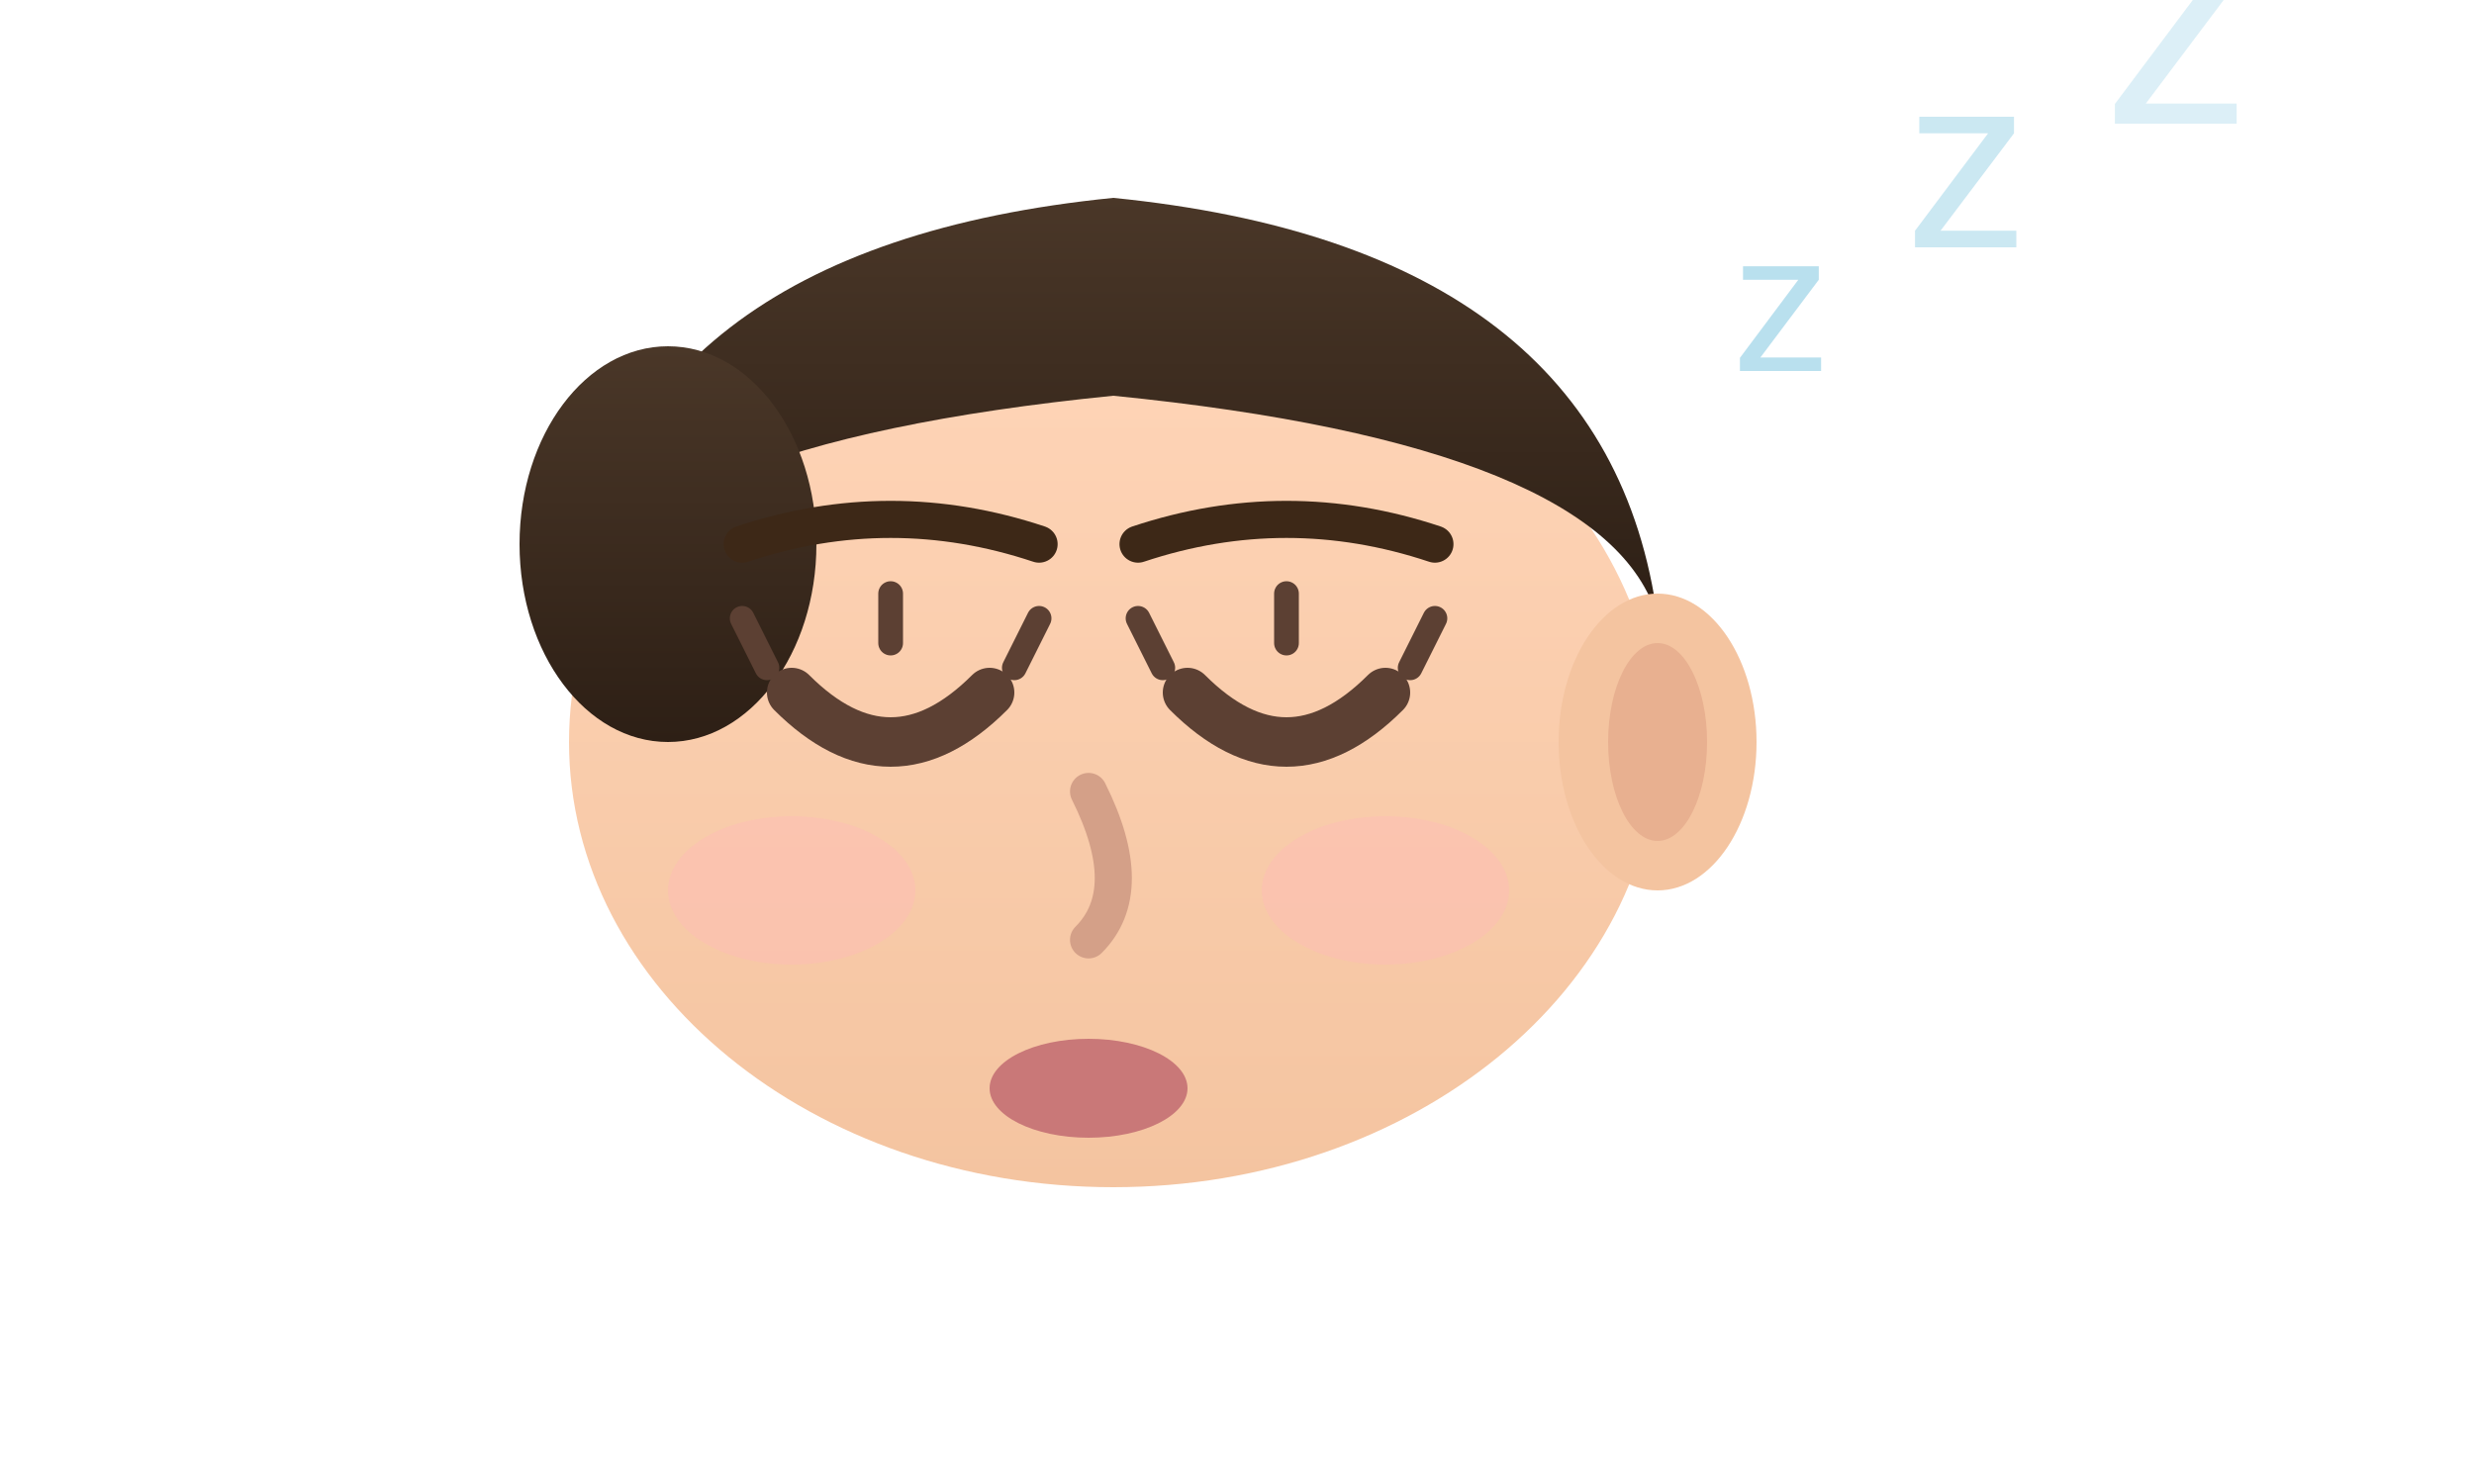
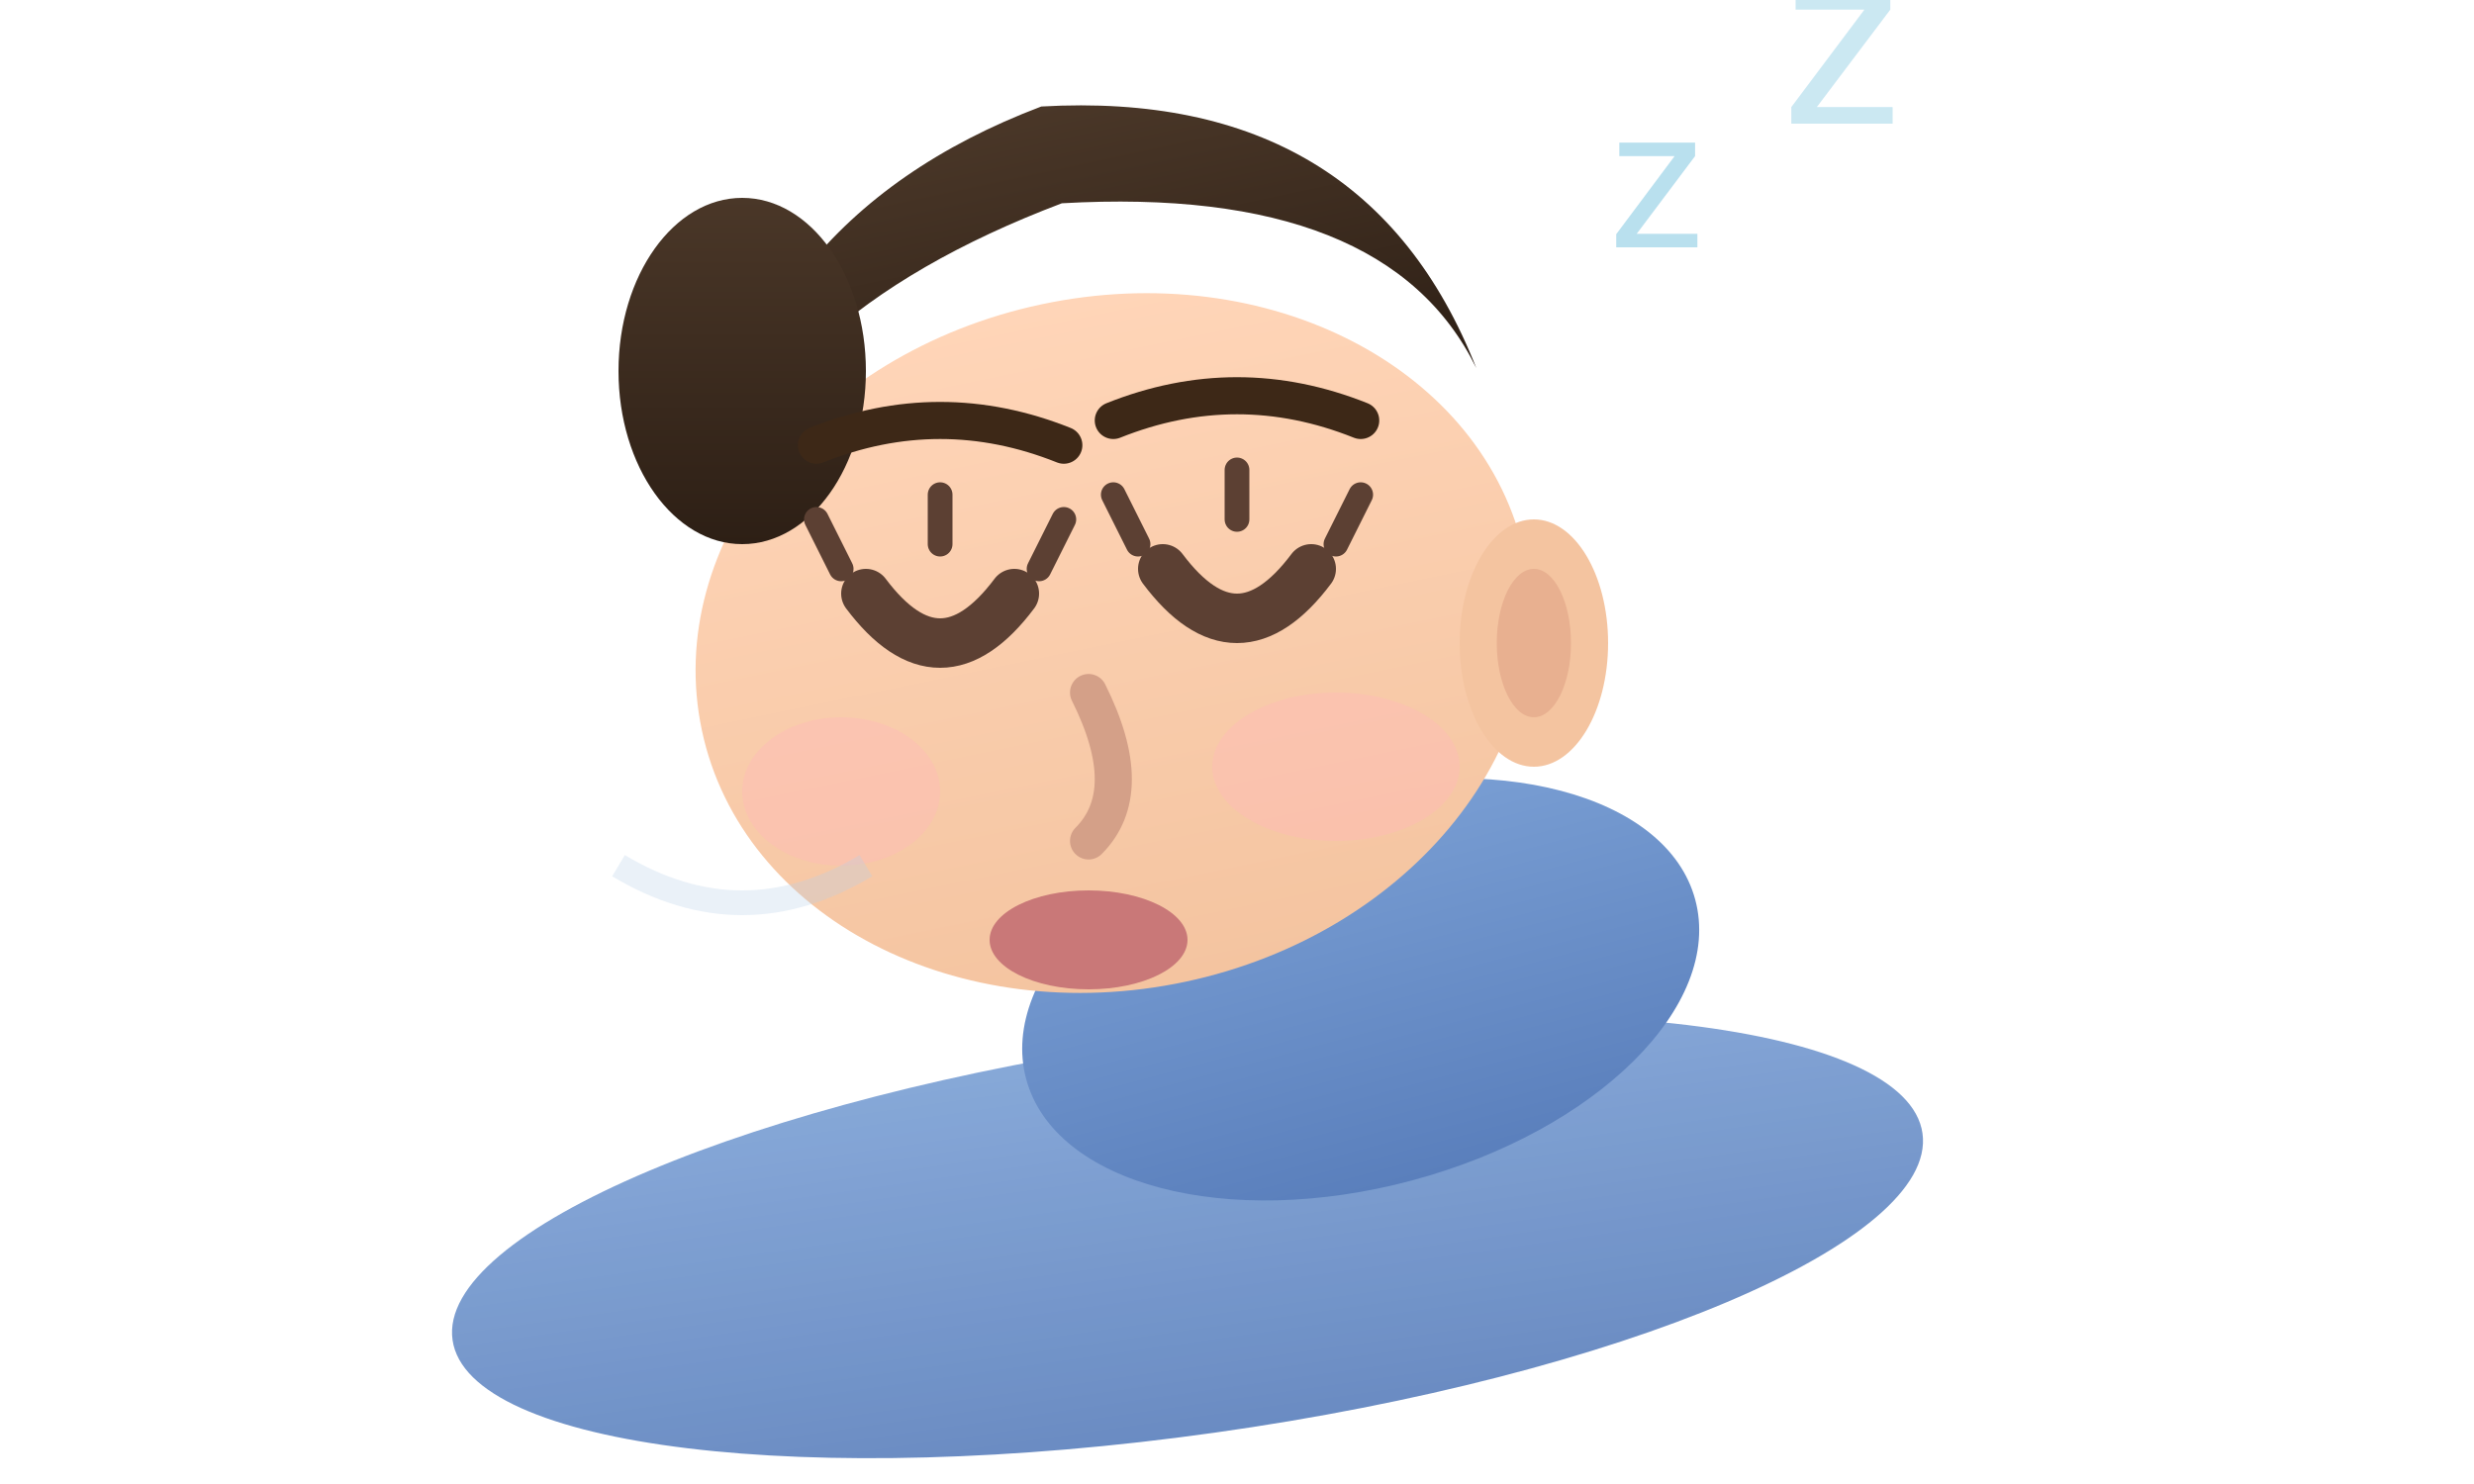
<svg xmlns="http://www.w3.org/2000/svg" viewBox="0 0 100 60">
  <defs>
-     <linearGradient id="skinGrad" x1="0%" y1="0%" x2="0%" y2="100%">
+     <linearGradient id="skinGradL" x1="0%" y1="0%" x2="0%" y2="100%">
      <stop offset="0%" style="stop-color:#ffd5b8" />
      <stop offset="100%" style="stop-color:#f4c4a0" />
    </linearGradient>
-     <linearGradient id="hairGrad" x1="0%" y1="0%" x2="0%" y2="100%">
+     <linearGradient id="hairGradL" x1="0%" y1="0%" x2="0%" y2="100%">
      <stop offset="0%" style="stop-color:#4a3728" />
      <stop offset="100%" style="stop-color:#2d1f15" />
    </linearGradient>
+     <linearGradient id="blanketGradL" x1="0%" y1="0%" x2="0%" y2="100%">
+       <stop offset="0%" style="stop-color:#7a9fd4" />
+       <stop offset="100%" style="stop-color:#5a7fbc" />
+     </linearGradient>
  </defs>
-   <ellipse cx="45" cy="30" rx="22" ry="18" fill="url(#skinGrad)" />
-   <path d="M23 25 Q25 10 45 8 Q65 10 67 25 Q65 18 45 16 Q25 18 23 25" fill="url(#hairGrad)" />
-   <ellipse cx="27" cy="22" rx="6" ry="8" fill="url(#hairGrad)" />
-   <ellipse cx="67" cy="30" rx="4" ry="6" fill="#f4c4a0" />
-   <ellipse cx="67" cy="30" rx="2" ry="4" fill="#e8b090" />
-   <path d="M32 28 Q36 32 40 28" stroke="#5c4033" stroke-width="2" fill="none" stroke-linecap="round" />
-   <path d="M48 28 Q52 32 56 28" stroke="#5c4033" stroke-width="2" fill="none" stroke-linecap="round" />
-   <path d="M31 27 L30 25" stroke="#5c4033" stroke-width="1" stroke-linecap="round" />
-   <path d="M36 26 L36 24" stroke="#5c4033" stroke-width="1" stroke-linecap="round" />
-   <path d="M41 27 L42 25" stroke="#5c4033" stroke-width="1" stroke-linecap="round" />
-   <path d="M47 27 L46 25" stroke="#5c4033" stroke-width="1" stroke-linecap="round" />
-   <path d="M52 26 L52 24" stroke="#5c4033" stroke-width="1" stroke-linecap="round" />
-   <path d="M57 27 L58 25" stroke="#5c4033" stroke-width="1" stroke-linecap="round" />
-   <path d="M30 22 Q36 20 42 22" stroke="#3d2817" stroke-width="1.5" fill="none" stroke-linecap="round" />
-   <path d="M46 22 Q52 20 58 22" stroke="#3d2817" stroke-width="1.5" fill="none" stroke-linecap="round" />
-   <path d="M44 32 Q46 36 44 38" stroke="#d4a088" stroke-width="1.5" fill="none" stroke-linecap="round" />
-   <ellipse cx="44" cy="44" rx="4" ry="2" fill="#c97878" />
-   <ellipse cx="32" cy="36" rx="5" ry="3" fill="#ffb8b8" opacity="0.4" />
-   <ellipse cx="56" cy="36" rx="5" ry="3" fill="#ffb8b8" opacity="0.4" />
-   <text x="70" y="15" font-family="Arial, sans-serif" font-size="8" fill="#a8d8ea" opacity="0.8">z</text>
-   <text x="77" y="10" font-family="Arial, sans-serif" font-size="10" fill="#a8d8ea" opacity="0.6">z</text>
-   <text x="85" y="5" font-family="Arial, sans-serif" font-size="12" fill="#a8d8ea" opacity="0.4">z</text>
+   <ellipse cx="48" cy="50" rx="30" ry="8" fill="url(#blanketGradL)" opacity="0.9" transform="rotate(-8, 48, 50)" />
+   <ellipse cx="55" cy="40" rx="14" ry="8" fill="url(#blanketGradL)" transform="rotate(-15, 55, 40)" />
+   <ellipse cx="45" cy="26" rx="17" ry="14" fill="url(#skinGradL)" transform="rotate(-12, 45, 26)" />
+   <path d="M28 18 Q32 6 45 4 Q58 6 60 18 Q58 10 45 8 Q32 10 28 18" fill="url(#hairGradL)" transform="rotate(-12, 45, 18)" />
+   <ellipse cx="30" cy="15" rx="5" ry="7" fill="url(#hairGradL)" />
+   <ellipse cx="62" cy="26" rx="3" ry="5" fill="#f4c4a0" />
+   <ellipse cx="62" cy="26" rx="1.5" ry="3" fill="#e8b090" />
+   <path d="M35 24 Q38 28 41 24" stroke="#5c4033" stroke-width="2" fill="none" stroke-linecap="round" />
+   <path d="M47 23 Q50 27 53 23" stroke="#5c4033" stroke-width="2" fill="none" stroke-linecap="round" />
+   <path d="M34 23 L33 21" stroke="#5c4033" stroke-width="1" stroke-linecap="round" />
+   <path d="M38 22 L38 20" stroke="#5c4033" stroke-width="1" stroke-linecap="round" />
+   <path d="M42 23 L43 21" stroke="#5c4033" stroke-width="1" stroke-linecap="round" />
+   <path d="M46 22 L45 20" stroke="#5c4033" stroke-width="1" stroke-linecap="round" />
+   <path d="M50 21 L50 19" stroke="#5c4033" stroke-width="1" stroke-linecap="round" />
+   <path d="M54 22 L55 20" stroke="#5c4033" stroke-width="1" stroke-linecap="round" />
+   <path d="M33 18 Q38 16 43 18" stroke="#3d2817" stroke-width="1.5" fill="none" stroke-linecap="round" />
+   <path d="M45 17 Q50 15 55 17" stroke="#3d2817" stroke-width="1.5" fill="none" stroke-linecap="round" />
+   <path d="M44 28 Q46 32 44 34" stroke="#d4a088" stroke-width="1.5" fill="none" stroke-linecap="round" />
+   <ellipse cx="44" cy="38" rx="4" ry="2" fill="#c97878" />
+   <ellipse cx="34" cy="32" rx="4" ry="3" fill="#ffb8b8" opacity="0.4" />
+   <ellipse cx="54" cy="31" rx="5" ry="3" fill="#ffb8b8" opacity="0.4" />
+   <path d="M25 35 Q30 38 35 35" stroke="#b8d0e8" stroke-width="1" fill="none" opacity="0.3" />
+   <text x="65" y="10" font-family="Arial, sans-serif" font-size="8" fill="#a8d8ea" opacity="0.8">z</text>
+   <text x="72" y="5" font-family="Arial, sans-serif" font-size="10" fill="#a8d8ea" opacity="0.6">z</text>
+   <text x="80" y="0" font-family="Arial, sans-serif" font-size="12" fill="#a8d8ea" opacity="0.4">z</text>
</svg>
